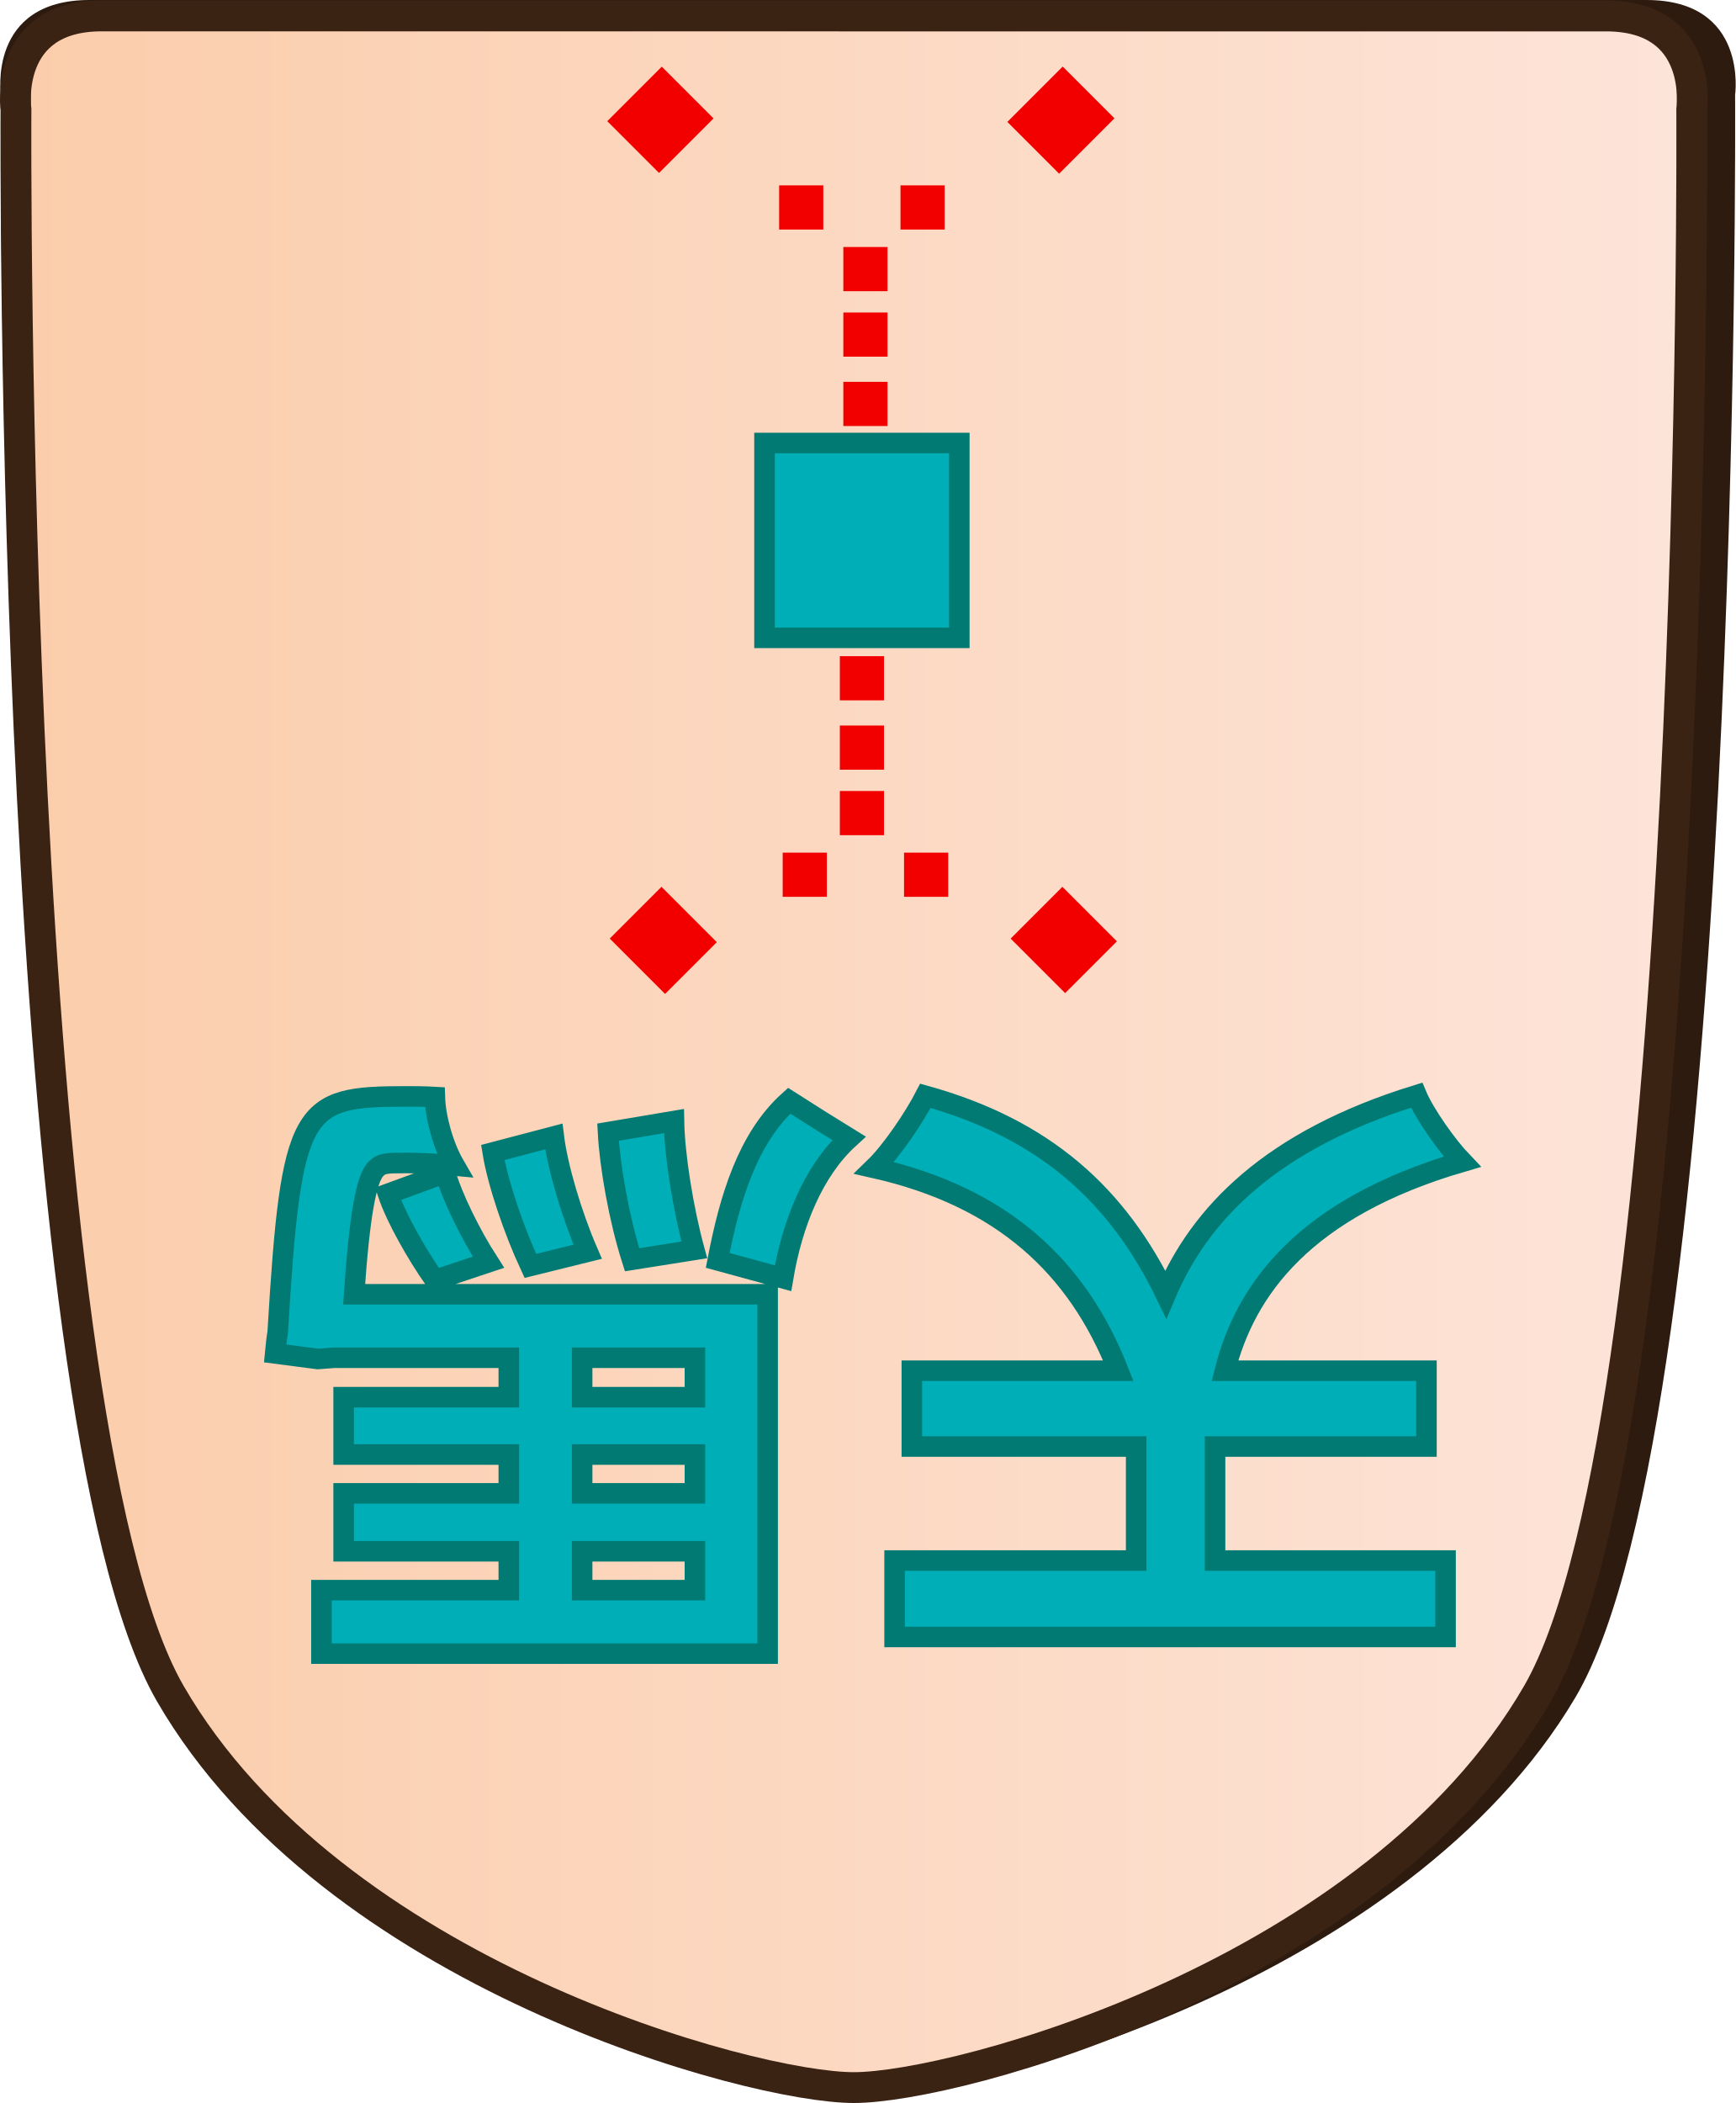
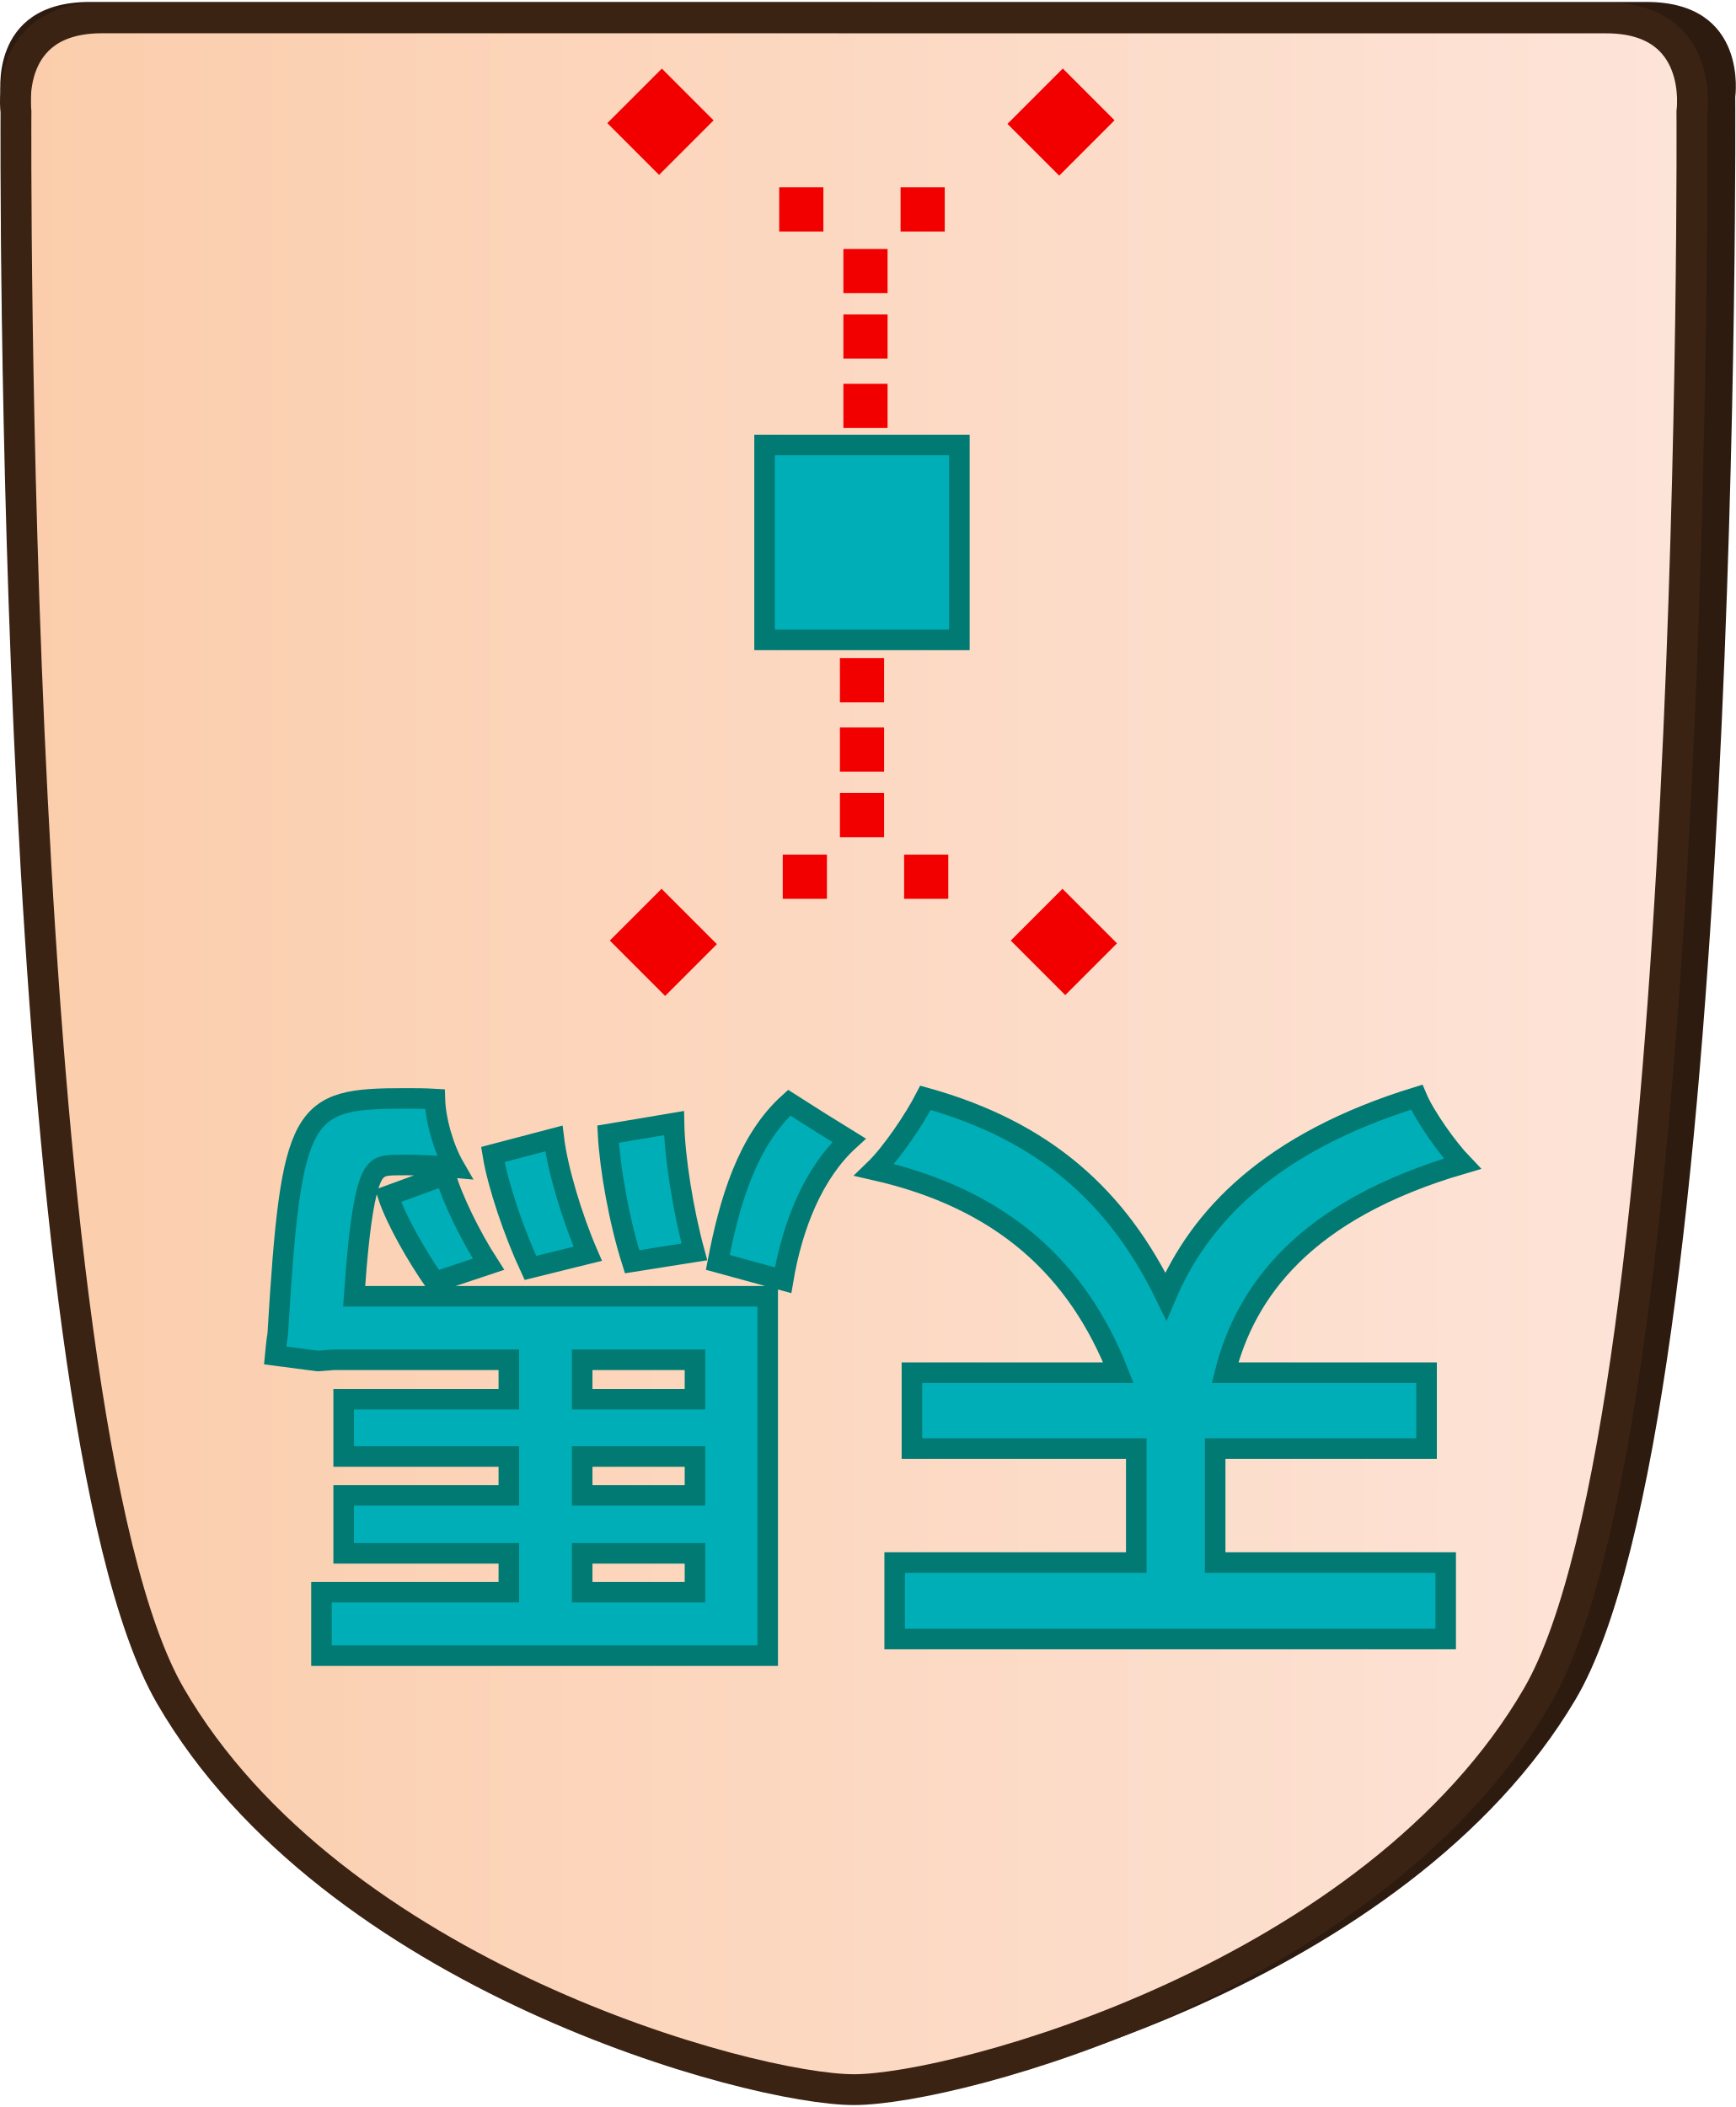
- <svg xmlns="http://www.w3.org/2000/svg" id="Layer_2" data-name="Layer 2" viewBox="0 0 337.98 409.43">
+ <svg xmlns="http://www.w3.org/2000/svg" id="Layer_2" data-name="Layer 2" width="337" height="409" viewBox="0 0 337.98 409.43">
  <defs>
    <style>
      .cls-1 {
        fill: #f20000;
      }

      .cls-2 {
        fill: #2e1b10;
      }

      .cls-3 {
        clip-path: url(#clippath);
      }

      .cls-4 {
        fill: url(#linear-gradient);
      }

      .cls-4, .cls-5, .cls-6 {
        stroke-miterlimit: 10;
      }

      .cls-4, .cls-6 {
        stroke: #3b2314;
        stroke-width: 6px;
      }

      .cls-5 {
        fill: #00aeb7;
        stroke: #007a72;
        stroke-width: 4px;
      }

      .cls-6 {
        fill: none;
      }
    </style>
    <clipPath id="clippath">
      <path id="Form_big" data-name="Form big" class="cls-6" d="M166.27,3.1H19.82C.54,3.1,3.11,21.39,3.11,21.39c0,0-1.54,253.78,30.06,308.36,31.6,54.58,113.05,76.68,133.09,76.68s101.49-22.1,133.09-76.68c31.6-54.58,30.06-308.36,30.06-308.36,0,0,2.57-18.28-16.7-18.28H166.27Z" />
    </clipPath>
    <linearGradient id="linear-gradient" x1="9978.6" y1="-1768.51" x2="10305.13" y2="-1768.51" gradientTransform="translate(-9975.6 1965.28)" gradientUnits="userSpaceOnUse">
      <stop offset="0" stop-color="#fbcdab" />
      <stop offset="1" stop-color="#fde4d9" />
    </linearGradient>
  </defs>
  <g id="Main_JAP_copy" data-name="Main JAP copy">
    <g id="north_big_jap_copy_24" data-name="north big jap copy 24">
      <path id="Shadow" class="cls-2" d="M169.02,0H17.45C-2.49,0,.17,18.5,.17,18.5c0,0-1.6,256.77,31.11,311.99,32.7,55.22,116.99,77.58,137.73,77.58s105.03-22.36,137.73-77.58c32.71-55.22,31.11-311.99,31.11-311.99,0,0,2.66-18.5-17.28-18.5H169.02Z" />
      <g>
        <g class="cls-3">
          <rect id="Color_gradient" data-name="Color gradient" class="cls-4" x="3" y="-56.19" width="326.53" height="505.92" />
        </g>
        <path id="Form_big-2" data-name="Form big" class="cls-6" d="M166.27,3.1H19.82C.54,3.1,3.11,21.39,3.11,21.39c0,0-1.54,253.78,30.06,308.36,31.6,54.58,113.05,76.68,133.09,76.68s101.49-22.1,133.09-76.68c31.6-54.58,30.06-308.36,30.06-308.36,0,0,2.57-18.28-16.7-18.28H166.27Z" />
      </g>
      <g id="Pieces_copy_60" data-name="Pieces copy 60">
        <g id="Heavenly_Horse_copy_33" data-name="Heavenly Horse copy 33">
          <g id="HH_move_copy_31" data-name="HH move copy 31">
            <g id="red_dots_copy_41" data-name="red dots copy 41">
              <rect class="cls-1" x="200.01" y="175.49" width="14.25" height="15.01" transform="translate(-68.73 200.07) rotate(-45)" />
              <rect class="cls-1" x="122.03" y="175.46" width="14.25" height="15.24" transform="translate(-91.63 144.95) rotate(-45)" />
              <rect class="cls-1" x="121.08" y="16.19" width="15.01" height="14.25" transform="translate(21.18 97.76) rotate(-45)" />
              <rect class="cls-1" x="198.96" y="16.27" width="15.24" height="14.25" transform="translate(43.96 152.92) rotate(-45)" />
              <g>
                <rect class="cls-1" x="163.53" y="127.75" width="8.6" height="8.6" />
                <rect class="cls-1" x="163.53" y="141.25" width="8.6" height="8.6" />
                <rect class="cls-1" x="163.53" y="154" width="8.6" height="8.6" />
                <rect class="cls-1" x="176.03" y="166" width="8.6" height="8.6" />
                <rect class="cls-1" x="152.4" y="166" width="8.6" height="8.6" />
              </g>
              <g>
                <rect class="cls-1" x="164.21" y="74.34" width="8.6" height="8.6" />
                <rect class="cls-1" x="164.21" y="60.84" width="8.6" height="8.6" />
                <rect class="cls-1" x="164.21" y="48.09" width="8.6" height="8.6" />
                <rect class="cls-1" x="151.71" y="36.09" width="8.6" height="8.6" />
                <rect class="cls-1" x="175.34" y="36.09" width="8.6" height="8.6" />
              </g>
            </g>
            <rect id="Center" class="cls-5" x="148.86" y="86.25" width="37.93" height="37.93" />
          </g>
          <g>
            <path class="cls-5" d="M177.55,266.86h40.2c-7.92-20.16-22.56-33.84-47.52-39.48,3.36-3.24,7.8-9.84,9.96-14.04,23.28,6.48,37.44,19.32,46.8,38.64,6.6-15.6,20.4-30,48.84-38.76,1.56,3.72,6,9.96,8.88,12.96-30.84,9-42.24,24.96-46.2,40.68h39.24v14.76h-41.16v22.2h44.88v14.88h-107.28v-14.88h47.04v-22.2h-43.68v-14.76Z" />
            <path class="cls-5" d="M139.75,245.38c2.28-11.88,5.76-23.76,13.92-31.08,4.32,2.76,7.92,5.04,11.64,7.32-6.96,6.36-11.04,16.56-12.84,27.24l-12.72-3.48Zm-77.88,19.2l-8.28-1.08c.12-1.2,.24-2.76,.48-4.08,2.64-44.04,4.56-45.96,24.84-45.96,1.8,0,3.72,0,5.76,.12,.12,4.08,1.68,9.6,3.84,13.32-3.72-.36-7.08-.48-9.48-.48-3.84,0-4.8,0-6,1.32-1.68,2.04-3,8.52-4.08,24.24h80.52v69.96H62.59v-12.36h36.48v-7.56h-32.16v-11.28h32.16v-7.56h-32.16v-11.16h32.16v-7.68h-34.08l-3.12,.24Zm51.48,45h21.96v-7.56h-21.96v7.56Zm0-26.4v7.56h21.96v-7.56h-21.96Zm21.96-11.16v-7.68h-21.96v7.68h21.96Zm-4.08-53.76c.12,6.72,1.8,17.16,3.96,25.08l-12.12,1.92c-2.52-7.92-4.32-18.12-4.68-24.84l12.84-2.16Zm-23.4,3c.72,5.88,3.48,15.24,6.6,22.44l-11.16,2.76c-3.24-6.96-6.36-16.2-7.32-22.08l11.88-3.12Zm-23.16,27.96c-3.6-5.16-7.56-12.12-9.12-16.8l11.16-4.08c1.32,4.68,4.92,12,8.4,17.4l-10.44,3.48Z" />
          </g>
        </g>
      </g>
    </g>
  </g>
</svg>
